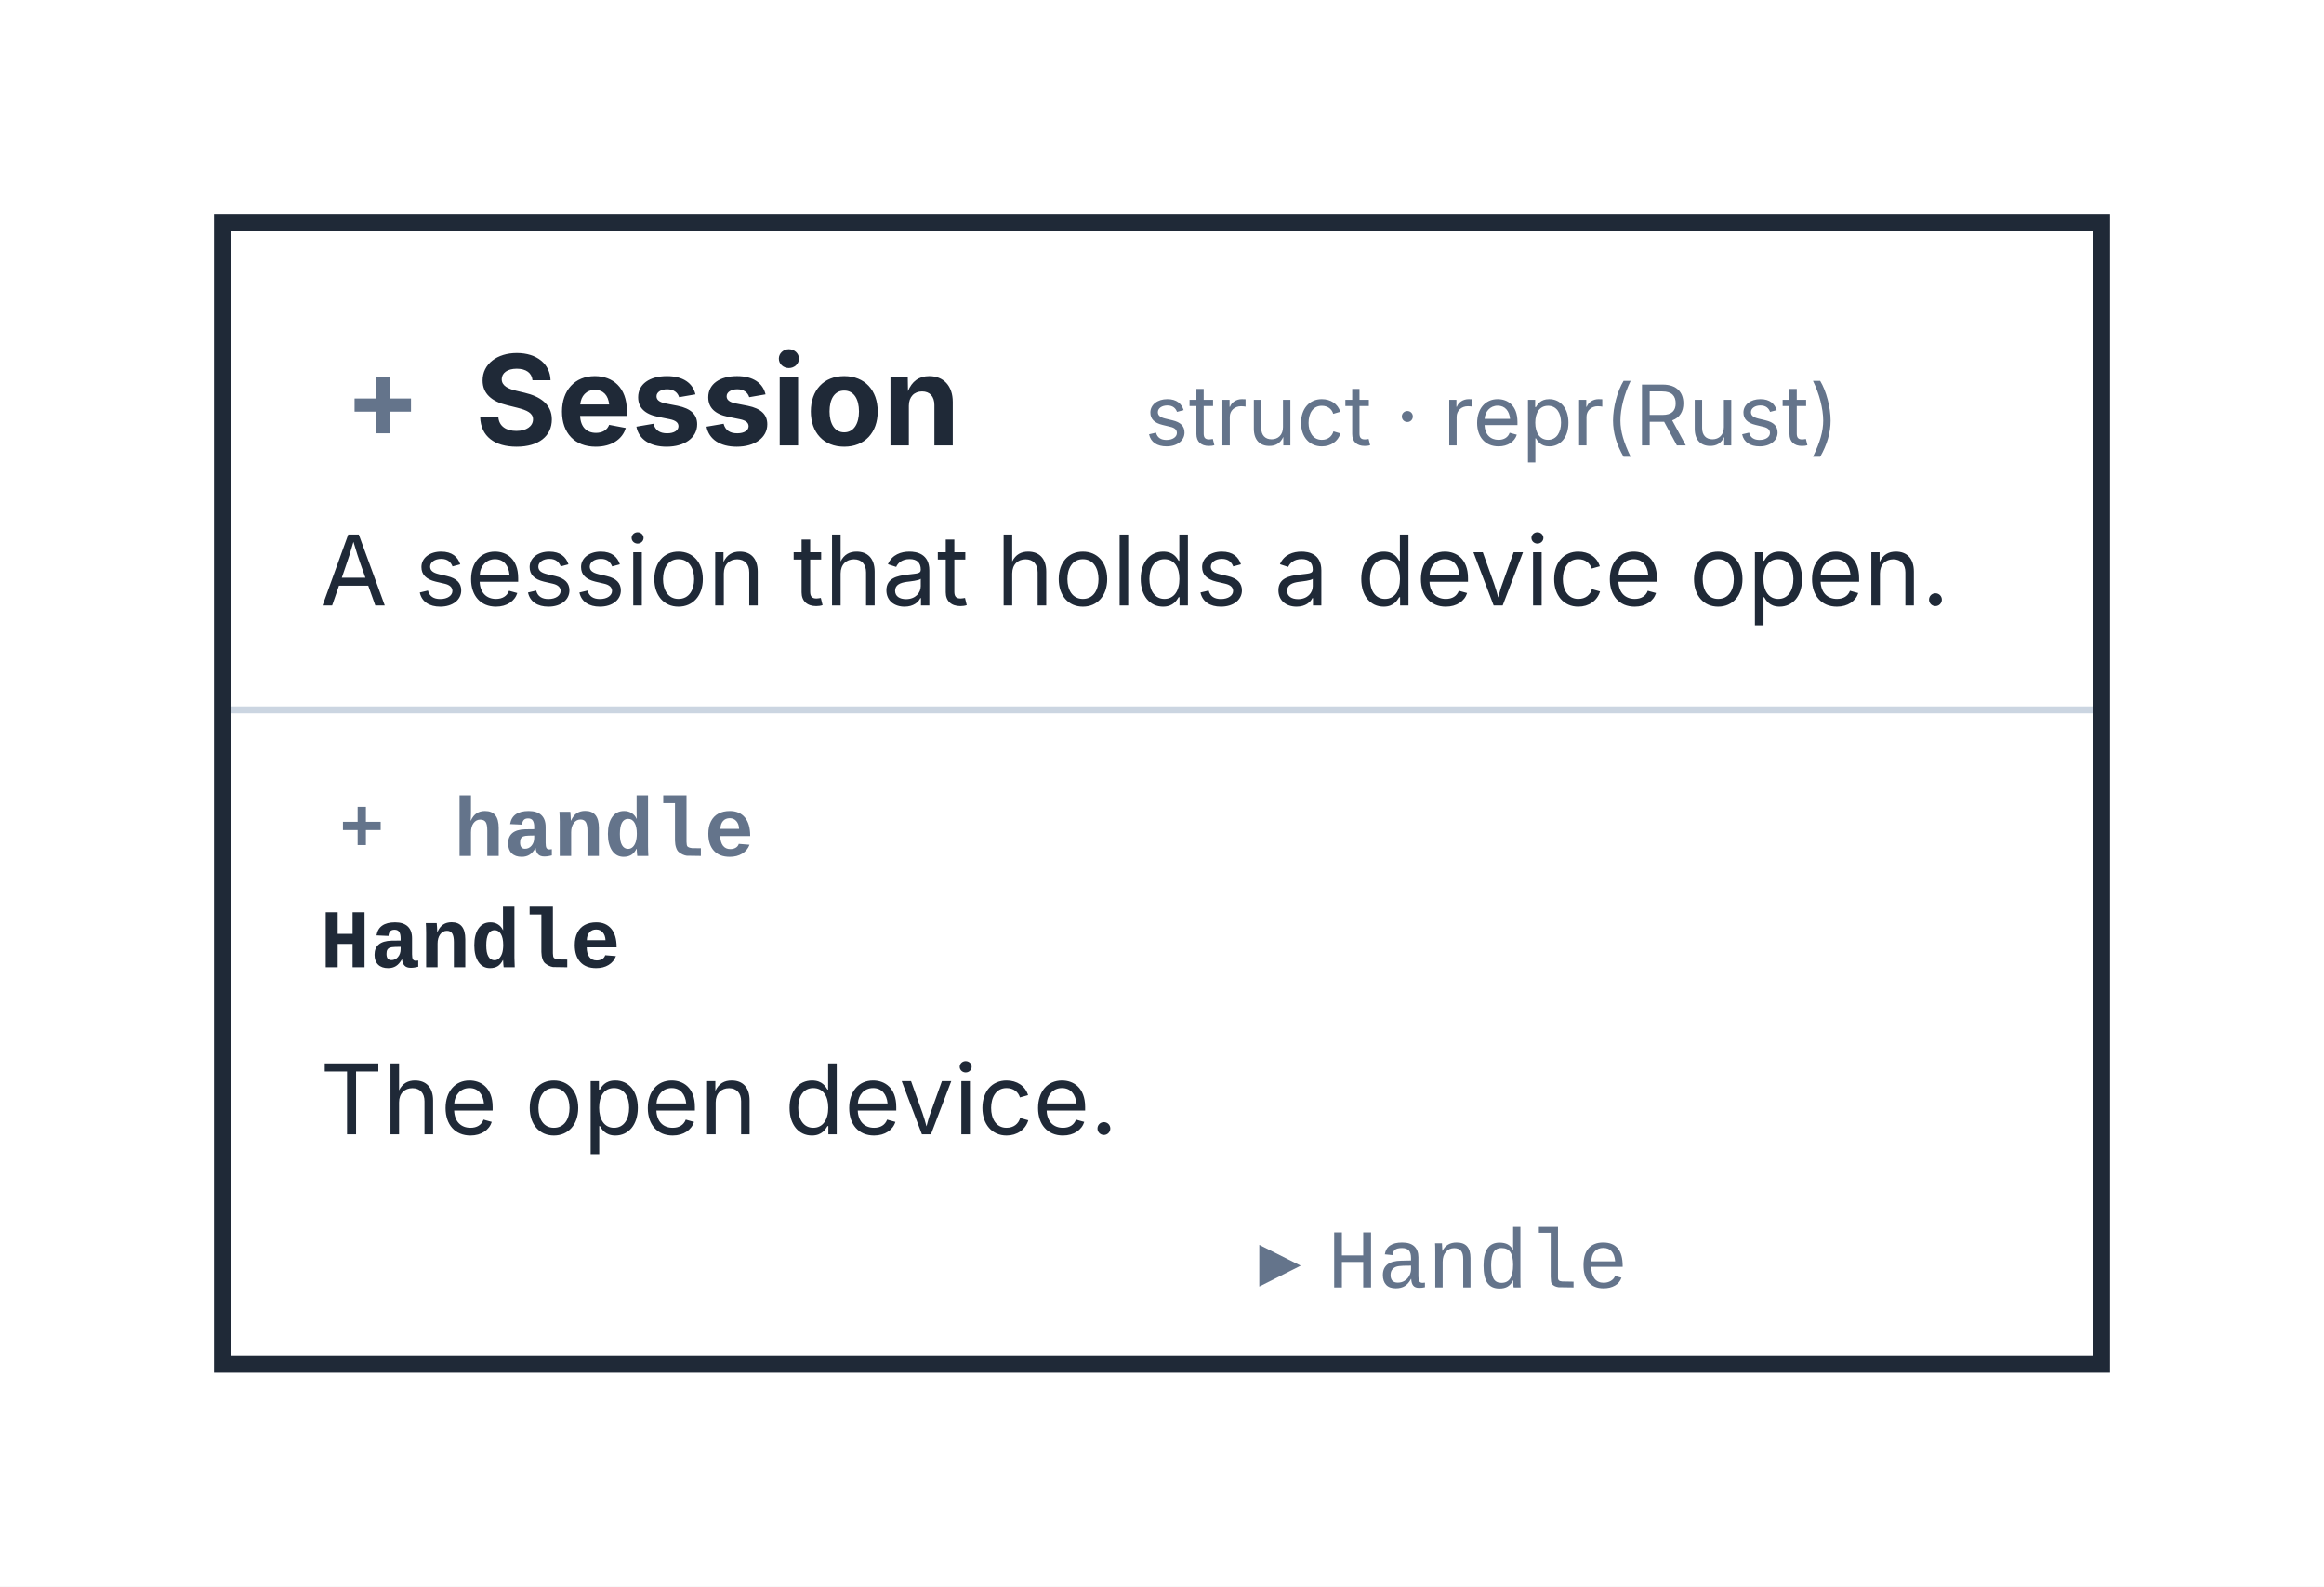
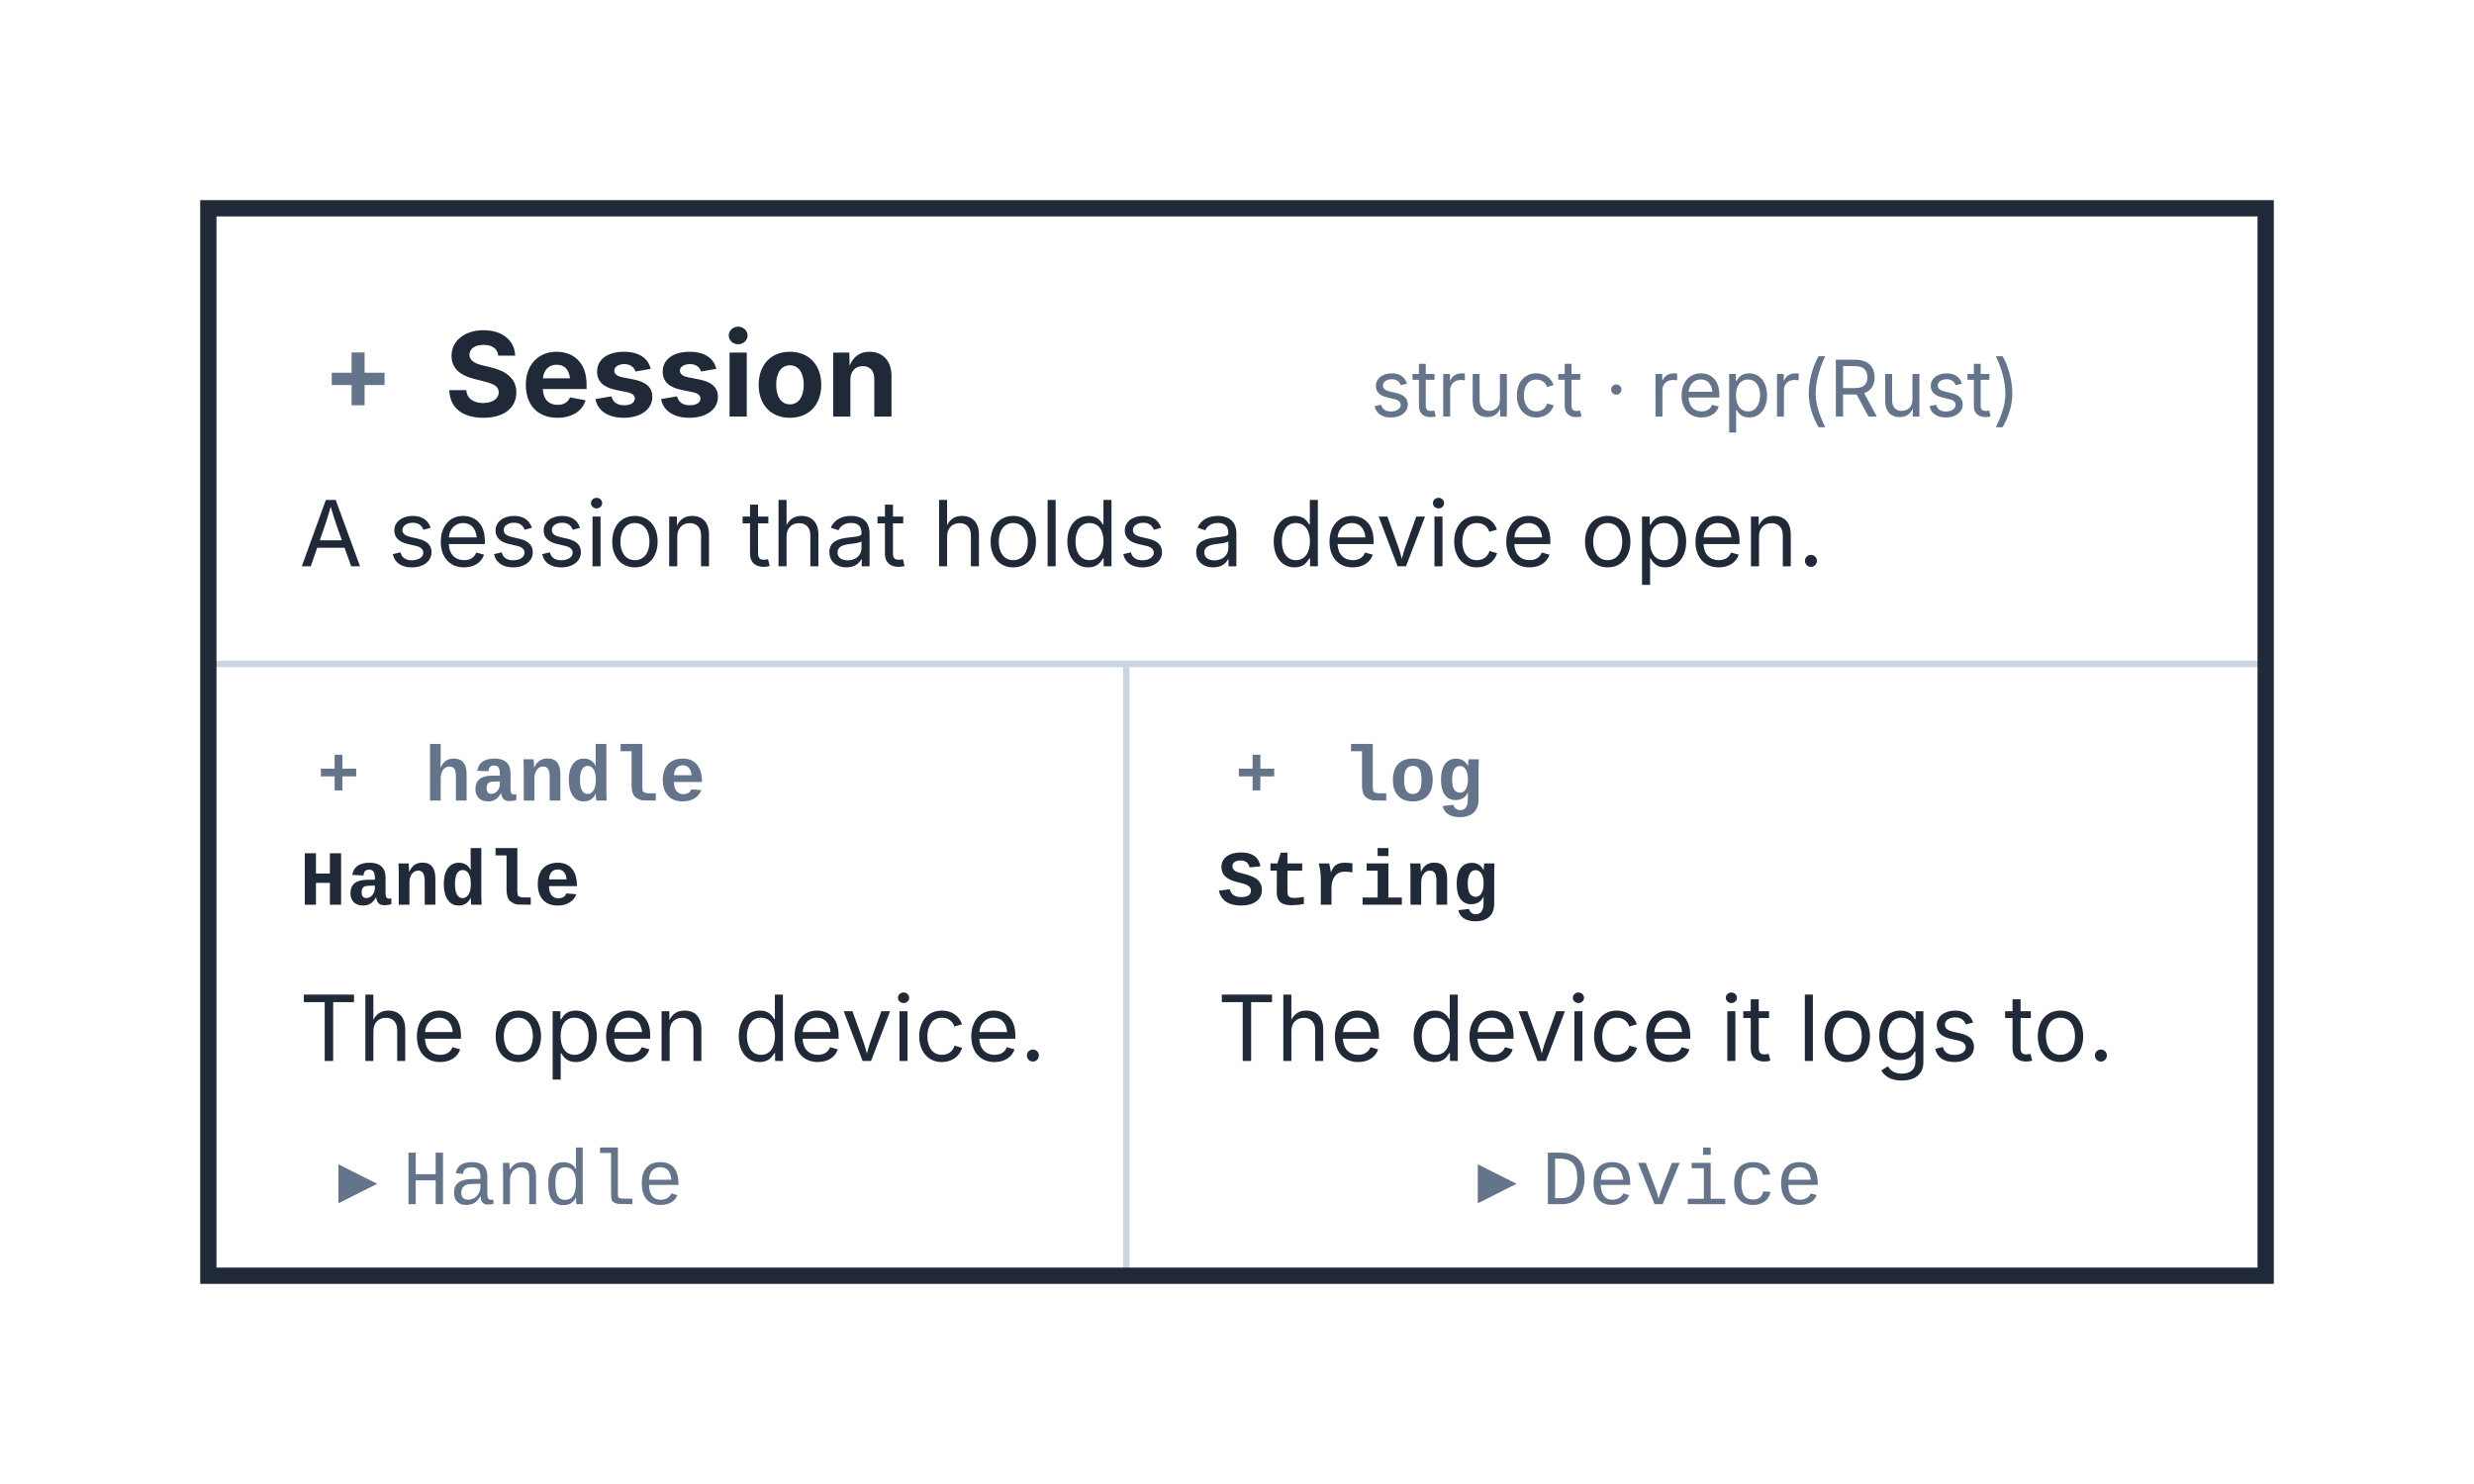
- <svg xmlns="http://www.w3.org/2000/svg" width="334" height="228" viewBox="0 0 334 228" role="img" aria-labelledby="kaalang-title" aria-describedby="kaalang-description">
+ <svg xmlns="http://www.w3.org/2000/svg" width="380" height="228" viewBox="0 0 380 228" role="img" aria-labelledby="kaalang-title" aria-describedby="kaalang-description">
  <defs>
    <style>
      svg { color: #1f2937; font-family: Inter, ui-sans-serif, system-ui, -apple-system, BlinkMacSystemFont, "Segoe UI", sans-serif; text-rendering: optimizeLegibility; }
      .card-shape { fill: #ffffff; }
      .card-groove { fill: #f8fafc; }
      .card-outline { fill: none; stroke: currentColor; stroke-width: 1.75; }
      .focus .card-outline { stroke-width: 2.5; }
      .card-rules { fill: none; stroke: #cbd5e1; stroke-width: 1; }
      .type-name, .description, .field-type, .variant-name { fill: currentColor; }
      .type-kind, .field-name, .target { fill: #64748b; font-size: 12px; }
      .type-name { font-size: 18px; font-weight: 700; }
      .description, .variant-name { font-size: 14px; }
      .field-type { font-size: 12px; }
      .field-name, .field-type, .variant-name { font-family: ui-monospace, SFMono-Regular, Menlo, Monaco, Consolas, "Liberation Mono", monospace; font-weight: 600; }
      .target .md-code { font-family: ui-monospace, SFMono-Regular, Menlo, Monaco, Consolas, "Liberation Mono", monospace; font-weight: 400; }
      .relationship { fill: none; stroke: currentColor; stroke-width: 1.75; stroke-linejoin: round; }
      .relationship-source { fill: currentColor; }
      .port { fill: #ffffff; stroke: currentColor; stroke-width: 1.75; }
      .md-badge { fill: #64748b; stroke: none; font-size: 0.9em; font-weight: 700; }
    </style>
    <marker id="relationship-arrow" markerWidth="10" markerHeight="10" refX="9" refY="5" orient="auto" markerUnits="userSpaceOnUse">
      <path d="M 0 0 L 10 5 L 0 10 Z" fill="currentColor" />
    </marker>
  </defs>
  <rect width="100%" height="100%" fill="#ffffff" />
  <g class="cards">
    <g class="card focus">
-       <rect class="card-shape" x="32" y="32" width="270" height="164" />
-       <path class="card-rules" d="M 32 102 L 302 102" />
-       <rect class="card-outline" x="32" y="32" width="270" height="164" />
+       <rect class="card-shape" x="32" y="32" width="316" height="164" />
+       <path class="card-rules" d="M 32 102 L 348 102 M 173 102 L 173 196" />
+       <rect class="card-outline" x="32" y="32" width="316" height="164" />
      <g class="type-name">
        <text class="md-badge" x="55" y="62.92" text-anchor="middle">+</text>
        <text x="64" y="64" text-anchor="start" xml:space="preserve"> Session</text>
      </g>
      <text class="type-kind" text-anchor="end" y="64" xml:space="preserve">
-         <tspan x="288" dy="0">struct · repr(Rust)</tspan>
+         <tspan x="334" dy="0">struct · repr(Rust)</tspan>
      </text>
      <text class="description" y="87" xml:space="preserve">
        <tspan x="46" dy="0">A session that holds a device open.</tspan>
      </text>
      <g class="field-name">
        <text class="md-badge" x="52" y="122.28" text-anchor="middle">+</text>
        <text x="58" y="123" text-anchor="start" xml:space="preserve"> handle</text>
      </g>
      <text class="field-type" y="139" xml:space="preserve">
        <tspan x="46" dy="0">Handle</tspan>
      </text>
      <text class="description" y="163" xml:space="preserve">
        <tspan x="46" dy="0">The open device.</tspan>
      </text>
      <text class="target" text-anchor="end" y="185" xml:space="preserve">
-         <tspan x="288" dy="0">▸ <tspan class="md-code">Handle</tspan>
+         <tspan x="159" dy="0">▸ <tspan class="md-code">Handle</tspan>
+         </tspan>
+       </text>
+       <g class="field-name">
+         <text class="md-badge" x="193" y="122.28" text-anchor="middle">+</text>
+         <text x="199" y="123" text-anchor="start" xml:space="preserve"> log</text>
+       </g>
+       <text class="field-type" y="139" xml:space="preserve">
+         <tspan x="187" dy="0">String</tspan>
+       </text>
+       <text class="description" y="163" xml:space="preserve">
+         <tspan x="187" dy="0">The device it logs to.</tspan>
+       </text>
+       <text class="target" text-anchor="end" y="185" xml:space="preserve">
+         <tspan x="334" dy="0">▸ <tspan class="md-code">Device</tspan>
        </tspan>
      </text>
    </g>
  </g>
  <g class="relationships">
  </g>
</svg>
